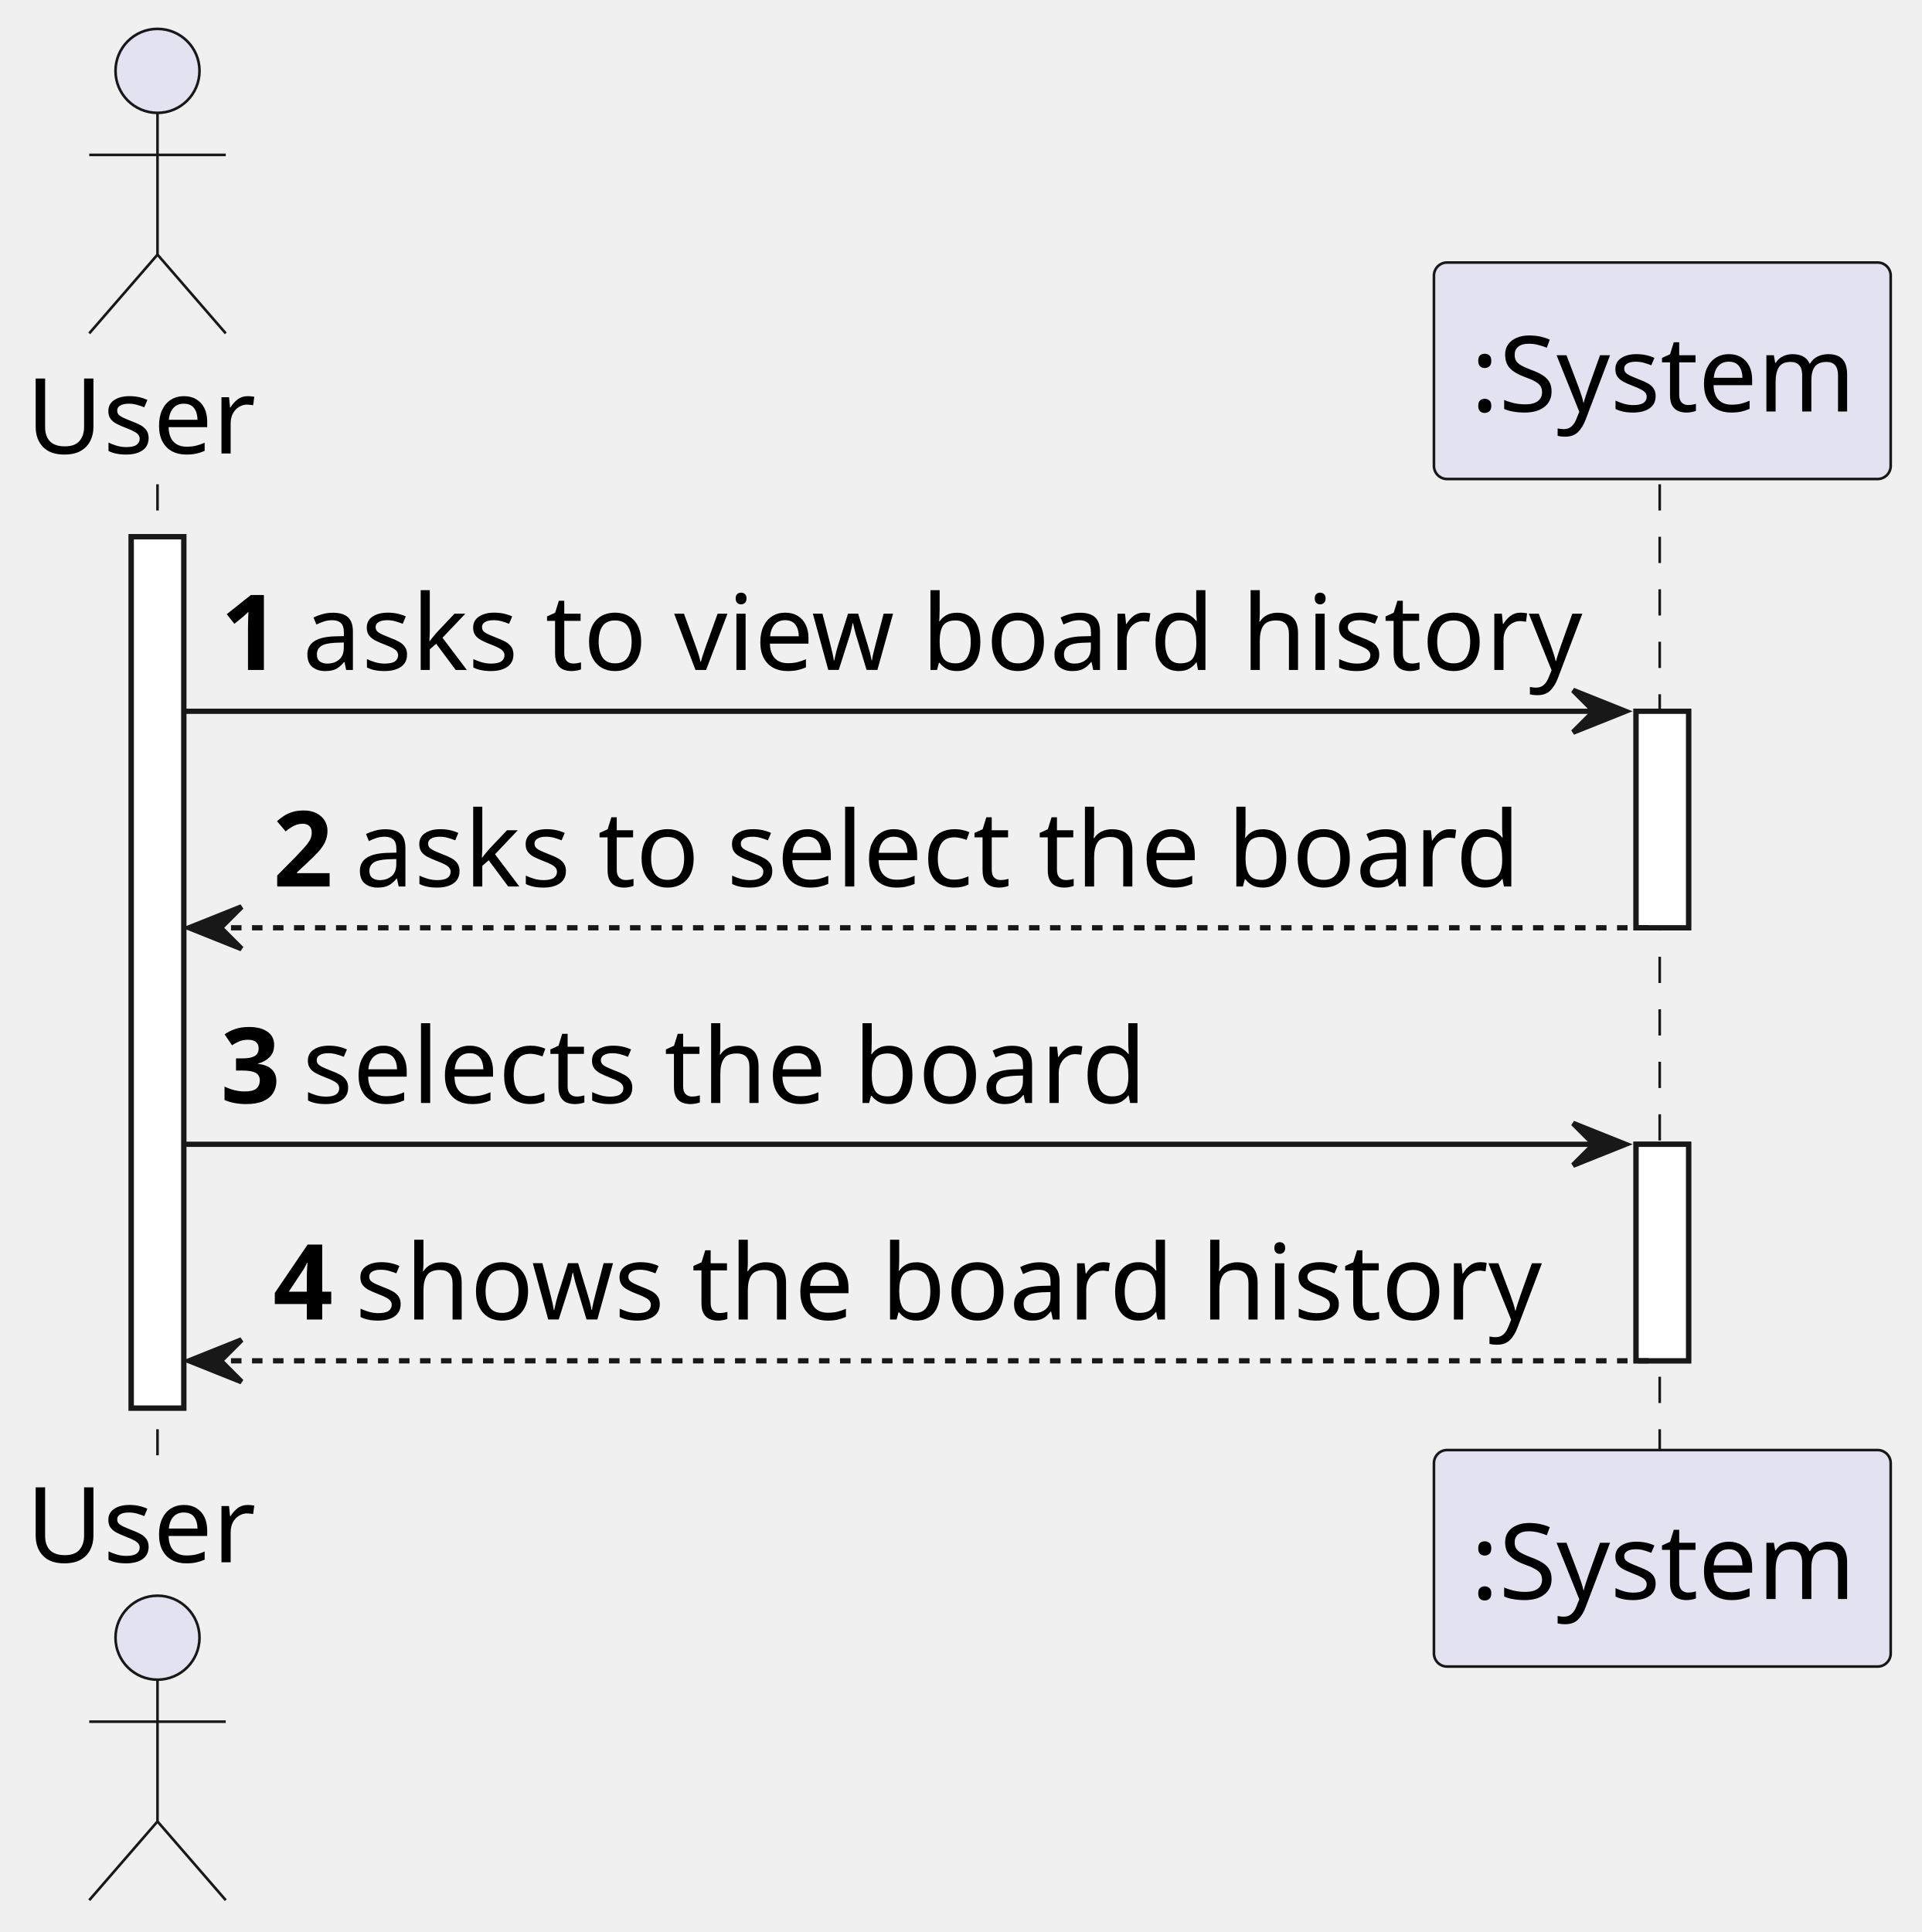
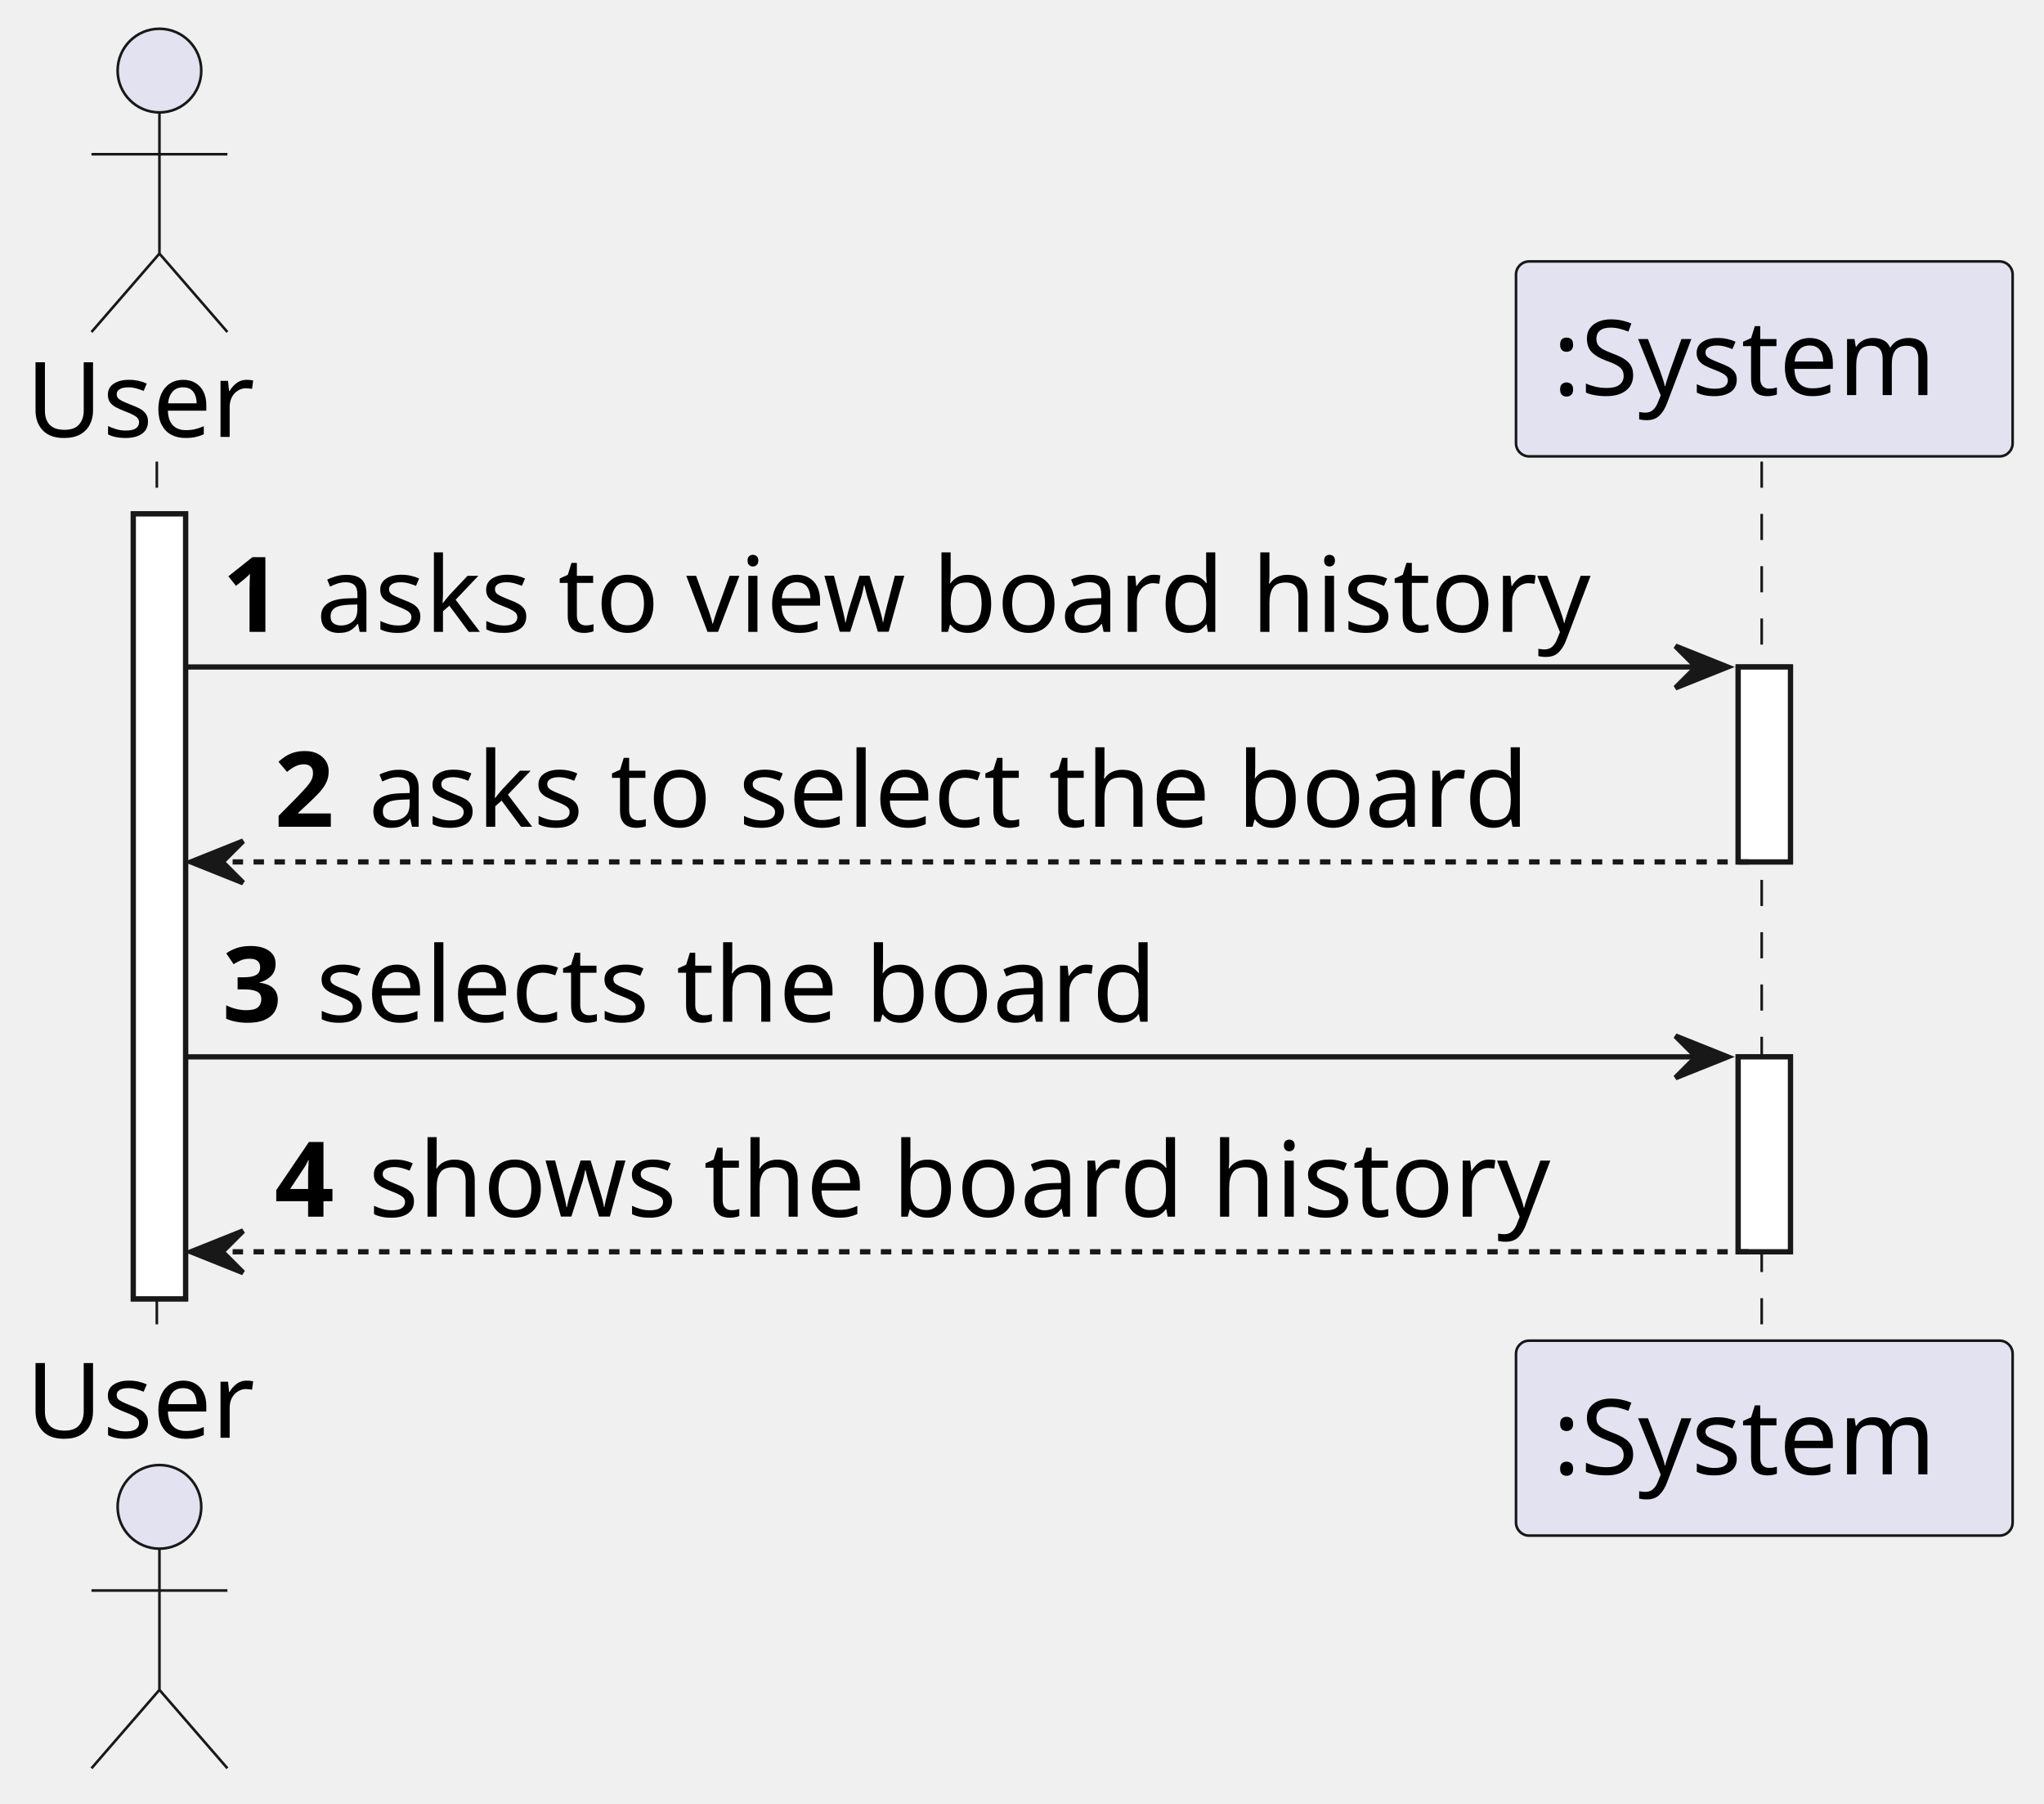
- <svg xmlns="http://www.w3.org/2000/svg" contentStyleType="text/css" height="368px" preserveAspectRatio="none" style="width:366px;height:368px;background:#FFFFFF;" version="1.1" viewBox="0 0 366 368" width="366px" zoomAndPan="magnify">
+ <svg xmlns="http://www.w3.org/2000/svg" contentStyleType="text/css" height="345px" preserveAspectRatio="none" style="width:391px;height:345px;background:#FFFFFF;" version="1.1" viewBox="0 0 391 345" width="391px" zoomAndPan="magnify">
  <defs />
  <g>
-     <rect fill="#FFFFFF" height="165.96" style="stroke:#181818;stroke-width:1.0;" width="10" x="25" y="102.24" />
-     <rect fill="#FFFFFF" height="41.24" style="stroke:#181818;stroke-width:1.0;" width="10" x="311.625" y="135.48" />
-     <rect fill="#FFFFFF" height="41.24" style="stroke:#181818;stroke-width:1.0;" width="10" x="311.625" y="217.96" />
-     <line style="stroke:#181818;stroke-width:0.5;stroke-dasharray:5.0,5.0;" x1="30" x2="30" y1="92.24" y2="277.2" />
-     <line style="stroke:#181818;stroke-width:0.5;stroke-dasharray:5.0,5.0;" x1="316.125" x2="316.125" y1="92.24" y2="277.2" />
-     <text fill="#000000" font-family="sans-serif" font-size="20" lengthAdjust="spacing" textLength="44" x="5" y="86.38">User</text>
-     <ellipse cx="30" cy="13.5" fill="#E2E2F0" rx="8" ry="8" style="stroke:#181818;stroke-width:0.5;" />
-     <path d="M30,21.5 L30,48.5 M17,29.5 L43,29.5 M30,48.5 L17,63.5 M30,48.5 L43,63.5 " fill="none" style="stroke:#181818;stroke-width:0.5;" />
-     <text fill="#000000" font-family="sans-serif" font-size="20" lengthAdjust="spacing" textLength="44" x="5" y="297.58">User</text>
-     <ellipse cx="30" cy="311.94" fill="#E2E2F0" rx="8" ry="8" style="stroke:#181818;stroke-width:0.5;" />
-     <path d="M30,319.94 L30,346.94 M17,327.94 L43,327.94 M30,346.94 L17,361.94 M30,346.94 L43,361.94 " fill="none" style="stroke:#181818;stroke-width:0.5;" />
-     <rect fill="#E2E2F0" height="41.24" rx="2.5" ry="2.5" style="stroke:#181818;stroke-width:0.5;" width="87" x="273.125" y="50" />
-     <text fill="#000000" font-family="sans-serif" font-size="20" lengthAdjust="spacing" textLength="73" x="280.125" y="78.38">:System</text>
-     <rect fill="#E2E2F0" height="41.24" rx="2.5" ry="2.5" style="stroke:#181818;stroke-width:0.5;" width="87" x="273.125" y="276.2" />
-     <text fill="#000000" font-family="sans-serif" font-size="20" lengthAdjust="spacing" textLength="73" x="280.125" y="304.58">:System</text>
-     <rect fill="#FFFFFF" height="165.96" style="stroke:#181818;stroke-width:1.0;" width="10" x="25" y="102.24" />
-     <rect fill="#FFFFFF" height="41.24" style="stroke:#181818;stroke-width:1.0;" width="10" x="311.625" y="135.48" />
-     <rect fill="#FFFFFF" height="41.24" style="stroke:#181818;stroke-width:1.0;" width="10" x="311.625" y="217.96" />
-     <polygon fill="#181818" points="299.625,131.48,309.625,135.48,299.625,139.48,303.625,135.48" style="stroke:#181818;stroke-width:1.0;" />
-     <line style="stroke:#181818;stroke-width:1.0;" x1="35" x2="305.625" y1="135.48" y2="135.48" />
-     <text fill="#000000" font-family="sans-serif" font-size="20" font-weight="bold" lengthAdjust="spacing" textLength="11.625" x="42" y="127.62">1</text>
-     <text fill="#000000" font-family="sans-serif" font-size="20" lengthAdjust="spacing" textLength="242" x="57.625" y="127.62">asks to view board history</text>
-     <polygon fill="#181818" points="46,172.72,36,176.72,46,180.72,42,176.72" style="stroke:#181818;stroke-width:1.0;" />
-     <line style="stroke:#181818;stroke-width:1.0;stroke-dasharray:2.0,2.0;" x1="40" x2="315.625" y1="176.72" y2="176.72" />
-     <text fill="#000000" font-family="sans-serif" font-size="20" font-weight="bold" lengthAdjust="spacing" textLength="11.625" x="52" y="168.86">2</text>
-     <text fill="#000000" font-family="sans-serif" font-size="20" lengthAdjust="spacing" textLength="220" x="67.625" y="168.86">asks to select the board</text>
-     <polygon fill="#181818" points="299.625,213.96,309.625,217.96,299.625,221.96,303.625,217.96" style="stroke:#181818;stroke-width:1.0;" />
-     <line style="stroke:#181818;stroke-width:1.0;" x1="35" x2="305.625" y1="217.96" y2="217.96" />
-     <text fill="#000000" font-family="sans-serif" font-size="20" font-weight="bold" lengthAdjust="spacing" textLength="11.625" x="42" y="210.1">3</text>
-     <text fill="#000000" font-family="sans-serif" font-size="20" lengthAdjust="spacing" textLength="159" x="57.625" y="210.1">selects the board</text>
-     <polygon fill="#181818" points="46,255.2,36,259.2,46,263.2,42,259.2" style="stroke:#181818;stroke-width:1.0;" />
-     <line style="stroke:#181818;stroke-width:1.0;stroke-dasharray:2.0,2.0;" x1="40" x2="315.625" y1="259.2" y2="259.2" />
-     <text fill="#000000" font-family="sans-serif" font-size="20" font-weight="bold" lengthAdjust="spacing" textLength="11.625" x="52" y="251.34">4</text>
-     <text fill="#000000" font-family="sans-serif" font-size="20" lengthAdjust="spacing" textLength="224" x="67.625" y="251.34">shows the board history</text>
+     <rect fill="#FFFFFF" height="150.125" style="stroke:#181818;stroke-width:1.0;" width="10" x="25.5" y="98.281" />
+     <rect fill="#FFFFFF" height="37.281" style="stroke:#181818;stroke-width:1.0;" width="10" x="332.5" y="127.562" />
+     <rect fill="#FFFFFF" height="37.281" style="stroke:#181818;stroke-width:1.0;" width="10" x="332.5" y="202.125" />
+     <line style="stroke:#181818;stroke-width:0.5;stroke-dasharray:5.0,5.0;" x1="30" x2="30" y1="88.281" y2="257.406" />
+     <line style="stroke:#181818;stroke-width:0.5;stroke-dasharray:5.0,5.0;" x1="337" x2="337" y1="88.281" y2="257.406" />
+     <text fill="#000000" font-family="sans-serif" font-size="20" lengthAdjust="spacing" textLength="45" x="5" y="83.564">User</text>
+     <ellipse cx="30.5" cy="13.5" fill="#E2E2F0" rx="8" ry="8" style="stroke:#181818;stroke-width:0.5;" />
+     <path d="M30.5,21.5 L30.5,48.5 M17.5,29.5 L43.5,29.5 M30.5,48.5 L17.5,63.5 M30.5,48.5 L43.5,63.5 " fill="none" style="stroke:#181818;stroke-width:0.5;" />
+     <text fill="#000000" font-family="sans-serif" font-size="20" lengthAdjust="spacing" textLength="45" x="5" y="274.971">User</text>
+     <ellipse cx="30.5" cy="288.188" fill="#E2E2F0" rx="8" ry="8" style="stroke:#181818;stroke-width:0.5;" />
+     <path d="M30.5,296.188 L30.5,323.188 M17.5,304.188 L43.5,304.188 M30.5,323.188 L17.5,338.188 M30.5,323.188 L43.5,338.188 " fill="none" style="stroke:#181818;stroke-width:0.5;" />
+     <rect fill="#E2E2F0" height="37.281" rx="2.5" ry="2.5" style="stroke:#181818;stroke-width:0.5;" width="95" x="290" y="50" />
+     <text fill="#000000" font-family="sans-serif" font-size="20" lengthAdjust="spacing" textLength="81" x="297" y="75.564">:System</text>
+     <rect fill="#E2E2F0" height="37.281" rx="2.5" ry="2.5" style="stroke:#181818;stroke-width:0.5;" width="95" x="290" y="256.406" />
+     <text fill="#000000" font-family="sans-serif" font-size="20" lengthAdjust="spacing" textLength="81" x="297" y="281.971">:System</text>
+     <rect fill="#FFFFFF" height="150.125" style="stroke:#181818;stroke-width:1.0;" width="10" x="25.5" y="98.281" />
+     <rect fill="#FFFFFF" height="37.281" style="stroke:#181818;stroke-width:1.0;" width="10" x="332.5" y="127.562" />
+     <rect fill="#FFFFFF" height="37.281" style="stroke:#181818;stroke-width:1.0;" width="10" x="332.5" y="202.125" />
+     <polygon fill="#181818" points="320.5,123.562,330.5,127.562,320.5,131.562,324.5,127.562" style="stroke:#181818;stroke-width:1.0;" />
+     <line style="stroke:#181818;stroke-width:1.0;" x1="35.5" x2="326.5" y1="127.562" y2="127.562" />
+     <text fill="#000000" font-family="sans-serif" font-size="20" font-weight="bold" lengthAdjust="spacing" textLength="14" x="42.5" y="120.846">1</text>
+     <text fill="#000000" font-family="sans-serif" font-size="20" lengthAdjust="spacing" textLength="260" x="60.5" y="120.846">asks to view board history</text>
+     <polygon fill="#181818" points="46.5,160.844,36.5,164.844,46.5,168.844,42.5,164.844" style="stroke:#181818;stroke-width:1.0;" />
+     <line style="stroke:#181818;stroke-width:1.0;stroke-dasharray:2.0,2.0;" x1="40.5" x2="336.5" y1="164.844" y2="164.844" />
+     <text fill="#000000" font-family="sans-serif" font-size="20" font-weight="bold" lengthAdjust="spacing" textLength="14" x="52.5" y="158.127">2</text>
+     <text fill="#000000" font-family="sans-serif" font-size="20" lengthAdjust="spacing" textLength="238" x="70.5" y="158.127">asks to select the board</text>
+     <polygon fill="#181818" points="320.5,198.125,330.5,202.125,320.5,206.125,324.5,202.125" style="stroke:#181818;stroke-width:1.0;" />
+     <line style="stroke:#181818;stroke-width:1.0;" x1="35.5" x2="326.5" y1="202.125" y2="202.125" />
+     <text fill="#000000" font-family="sans-serif" font-size="20" font-weight="bold" lengthAdjust="spacing" textLength="14" x="42.5" y="195.408">3</text>
+     <text fill="#000000" font-family="sans-serif" font-size="20" lengthAdjust="spacing" textLength="172" x="60.5" y="195.408">selects the board</text>
+     <polygon fill="#181818" points="46.5,235.406,36.5,239.406,46.5,243.406,42.5,239.406" style="stroke:#181818;stroke-width:1.0;" />
+     <line style="stroke:#181818;stroke-width:1.0;stroke-dasharray:2.0,2.0;" x1="40.5" x2="336.5" y1="239.406" y2="239.406" />
+     <text fill="#000000" font-family="sans-serif" font-size="20" font-weight="bold" lengthAdjust="spacing" textLength="14" x="52.5" y="232.69">4</text>
+     <text fill="#000000" font-family="sans-serif" font-size="20" lengthAdjust="spacing" textLength="239" x="70.5" y="232.69">shows the board history</text>
  </g>
</svg>
